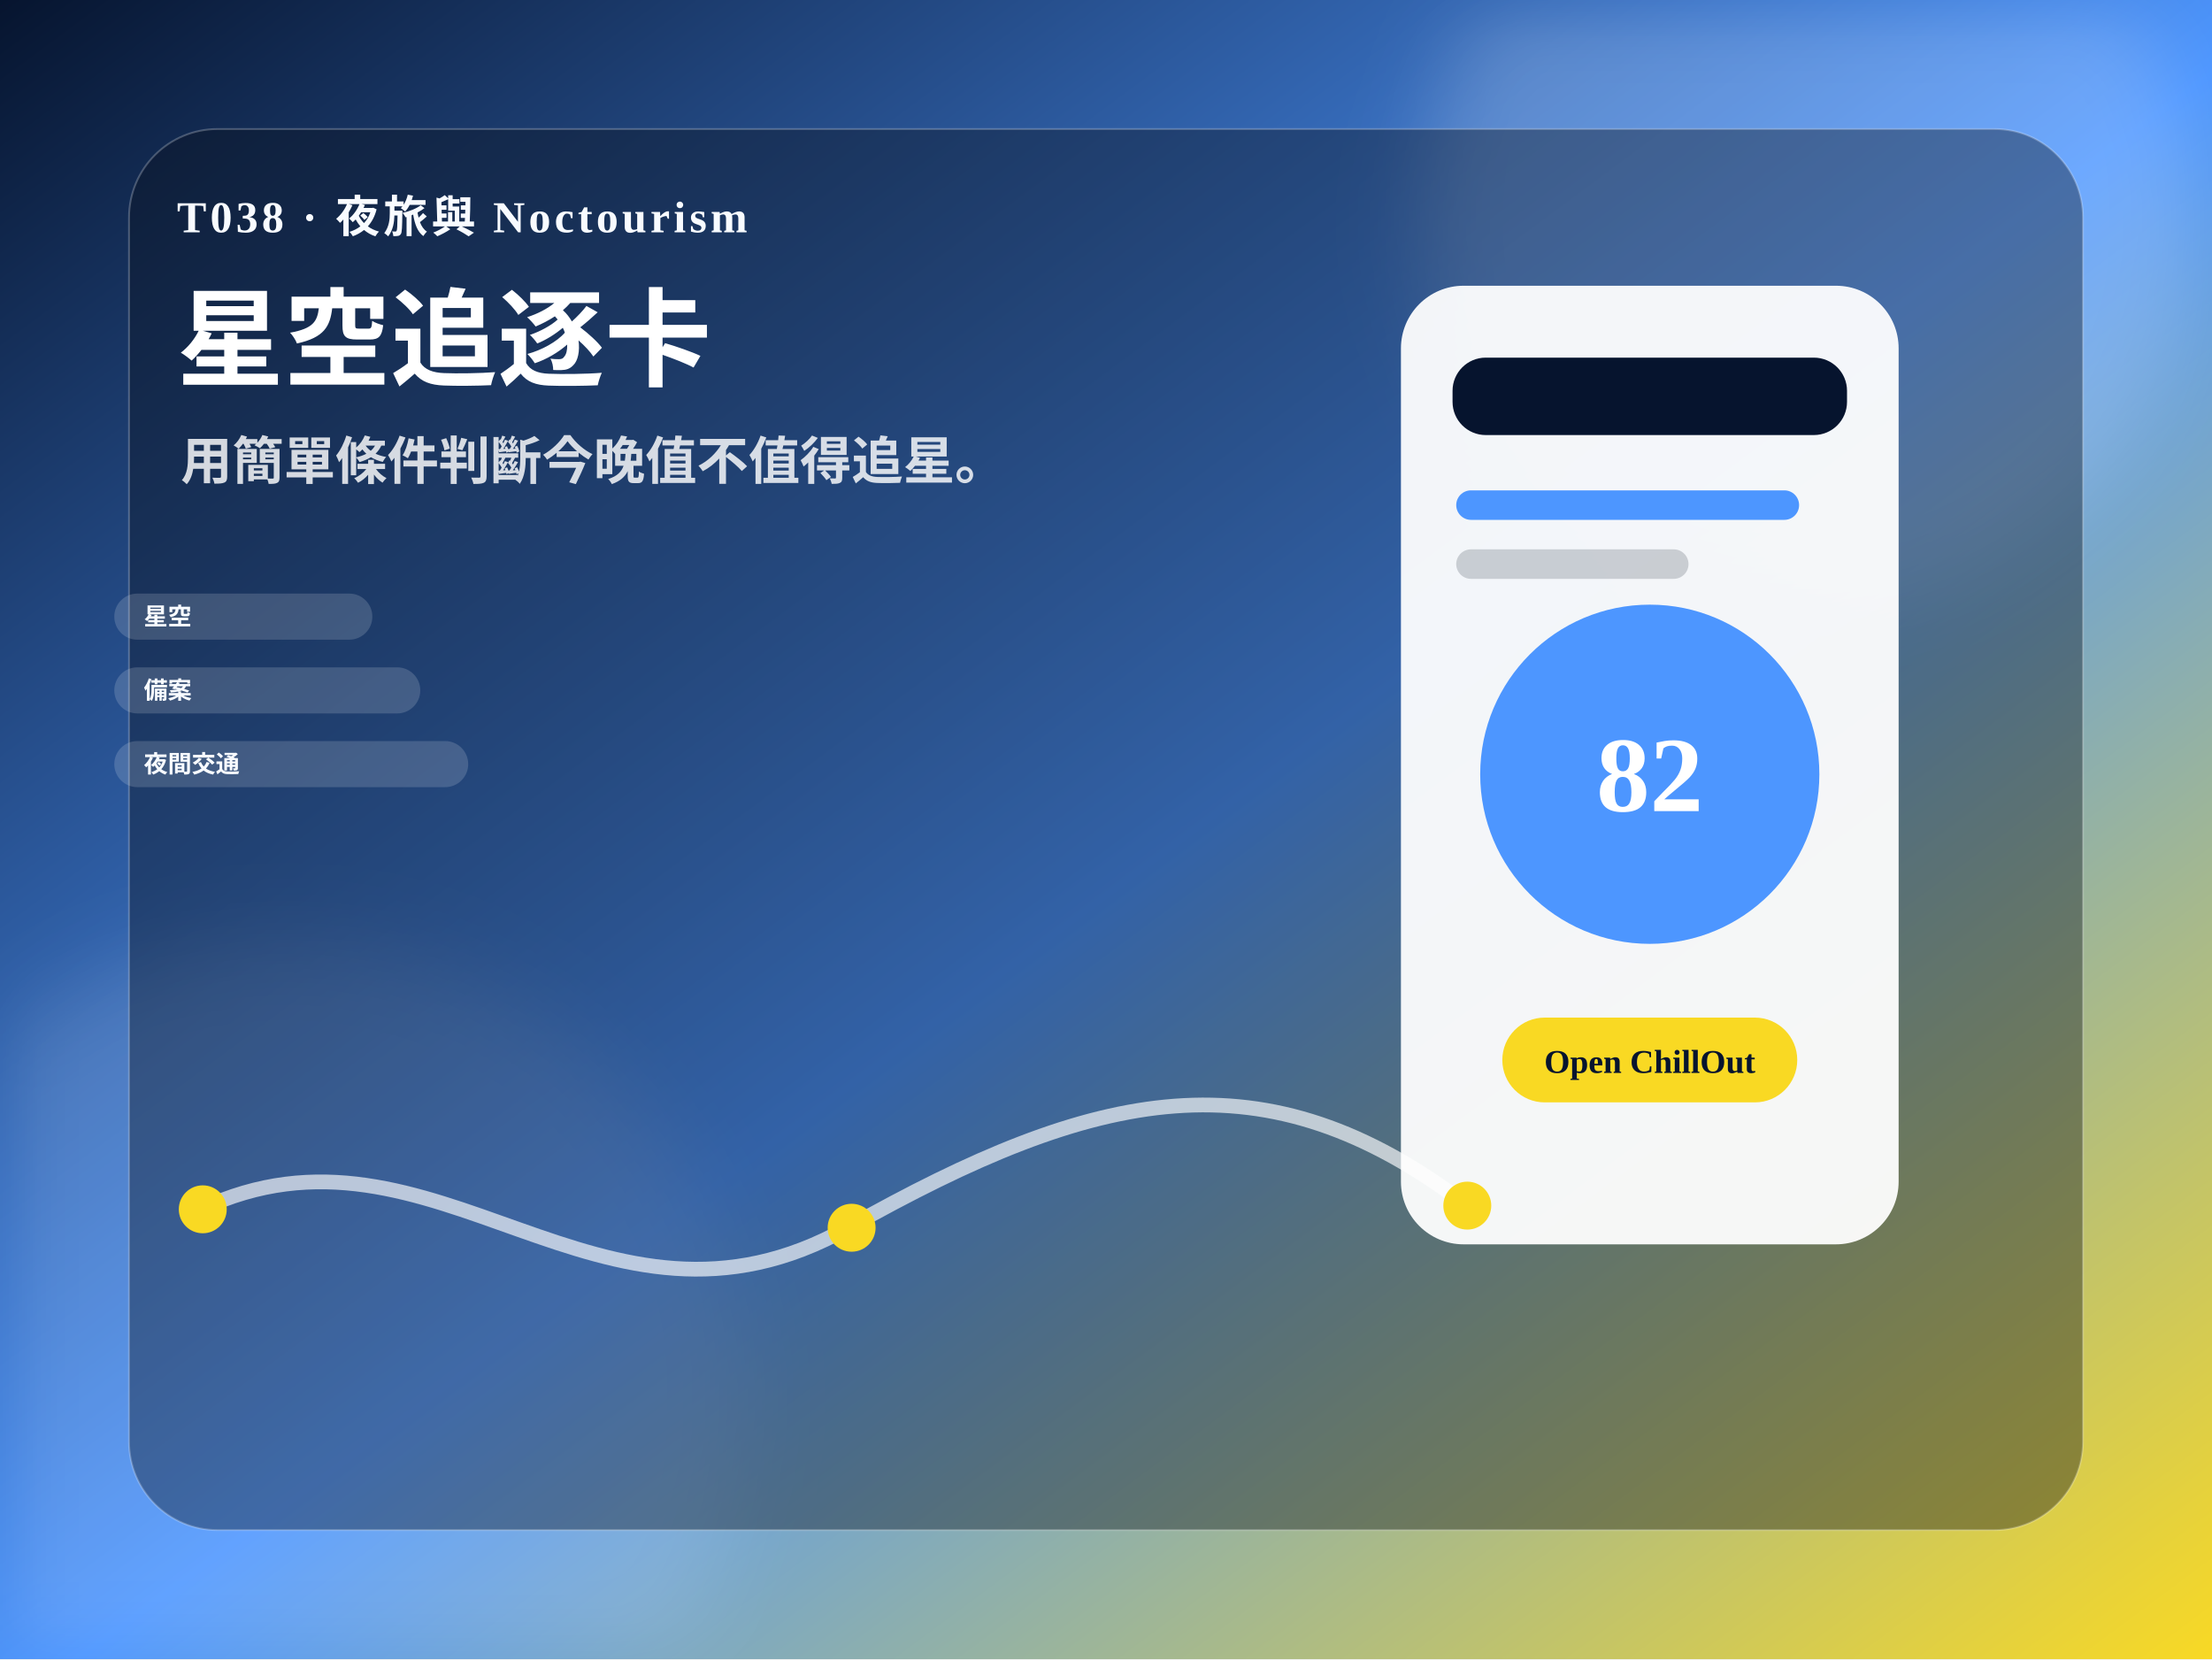
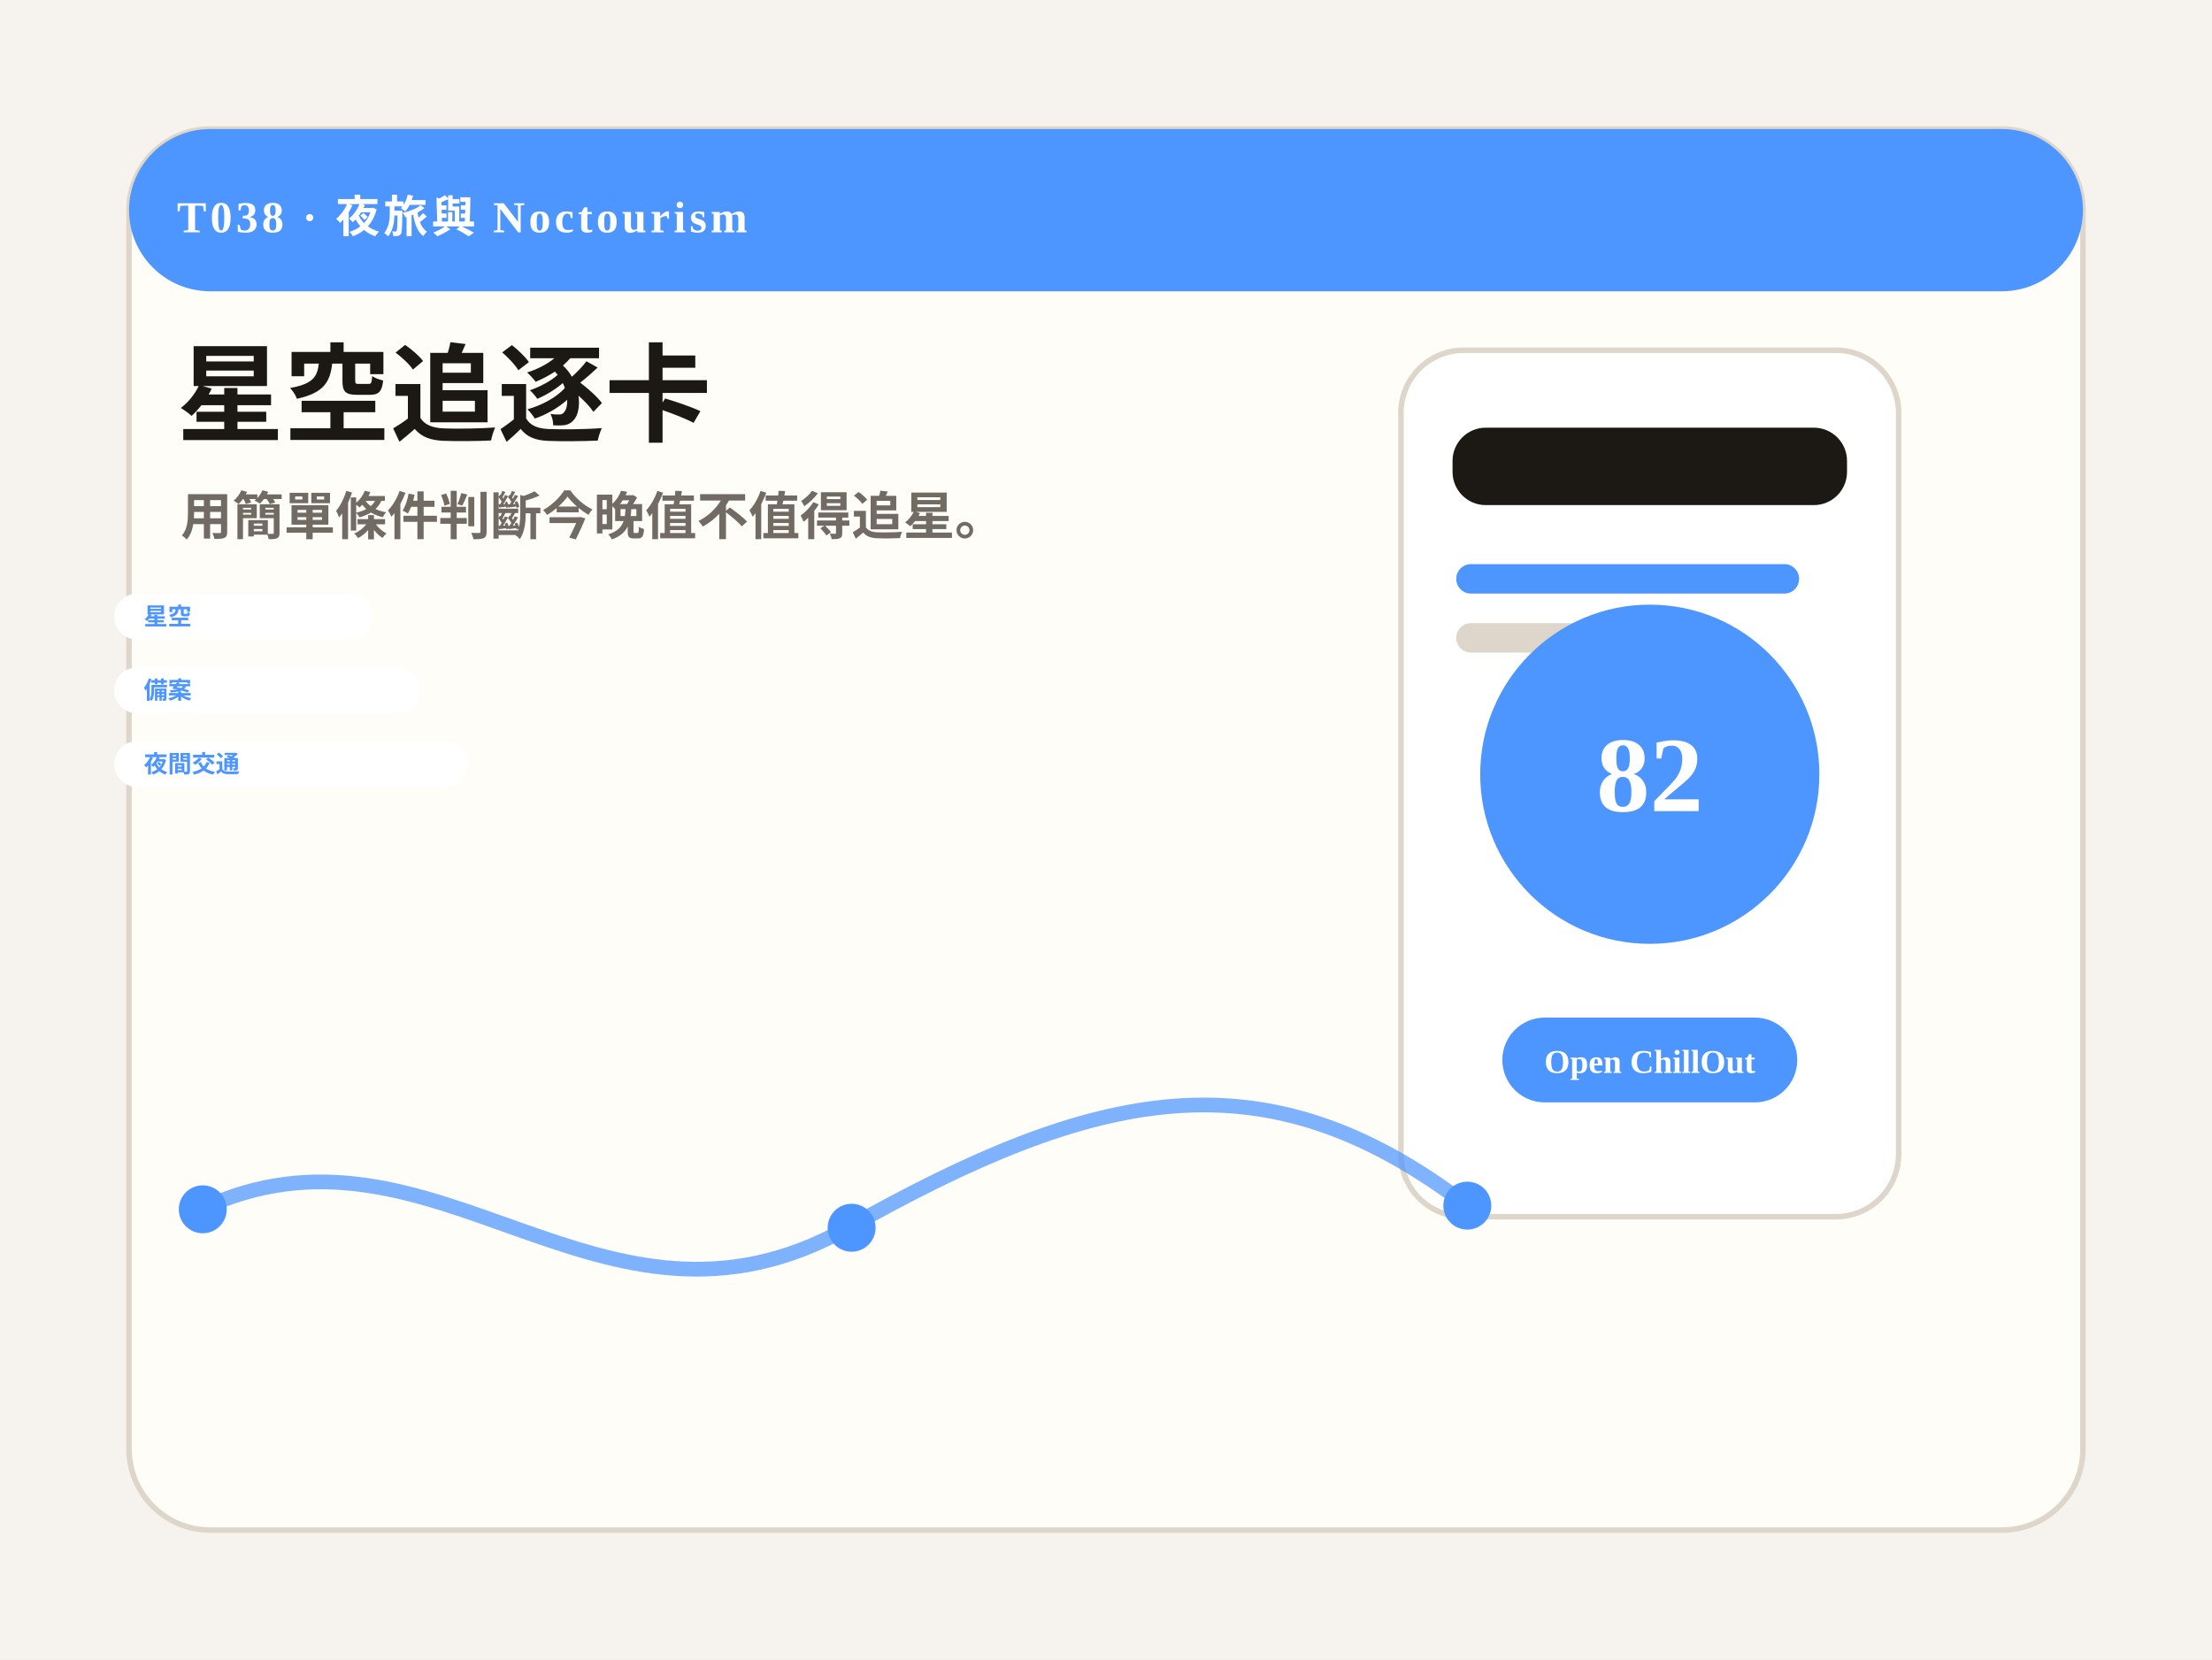
<svg xmlns="http://www.w3.org/2000/svg" width="1200" height="900" viewBox="0 0 1200 900" role="img" aria-label="星空追逐卡">
-   <defs>
-     <linearGradient id="bg" x1="0" y1="0" x2="1" y2="1">
-       <stop offset="0" stop-color="#06142E" />
-       <stop offset=".52" stop-color="#4D96FF" />
-       <stop offset="1" stop-color="#F9D923" />
-     </linearGradient>
-     <filter id="soft" x="-20%" y="-20%" width="140%" height="140%">
-       <feGaussianBlur stdDeviation="22" />
-     </filter>
-   </defs>
-   <rect width="1200" height="900" fill="url(#bg)" />
-   <circle cx="980" cy="120" r="210" fill="rgba(255,255,255,.18)" filter="url(#soft)" />
-   <circle cx="155" cy="760" r="250" fill="rgba(255,255,255,.12)" filter="url(#soft)" />
-   <rect x="70" y="70" width="1060" height="760" rx="48" fill="rgba(8,14,24,.38)" stroke="rgba(255,255,255,.24)" />
-   <text x="96" y="126" font-size="24" fill="#F8FBFF" font-weight="800" letter-spacing="2">T038 · 夜旅與 Noctourism</text>
-   <text x="96" y="205" font-size="58" fill="#FFFFFF" font-weight="900">星空追逐卡</text>
-   <text x="98" y="260" font-size="28" fill="rgba(255,255,255,.82)" font-weight="700">用簡單條件判斷今晚值不值得追星。</text>
-   <rect x="760" y="155" width="270" height="520" rx="34" fill="rgba(255,255,255,.94)" />
-   <rect x="788" y="194" width="214" height="42" rx="18" fill="#06142E" />
-   <rect x="790" y="266" width="186" height="16" rx="8" fill="#4D96FF" />
-   <rect x="790" y="298" width="126" height="16" rx="8" fill="rgba(9,20,34,.18)" />
+   <rect width="1200" height="900" fill="#F6F3EE" />
+   <rect x="70" y="70" width="1060" height="760" rx="44" fill="#FFFDF8" stroke="#DED6CA" stroke-width="3" />
+   <rect x="70" y="70" width="1060" height="88" rx="44" fill="#4D96FF" />
+   <text x="96" y="126" font-size="24" fill="#FFFFFF" font-weight="850" letter-spacing="2">T038 · 夜旅與 Noctourism</text>
+   <text x="96" y="235" font-size="58" fill="#1C1915" font-weight="900">星空追逐卡</text>
+   <text x="98" y="290" font-size="28" fill="#716B63" font-weight="700">用簡單條件判斷今晚值不值得追星。</text>
+   <rect x="760" y="190" width="270" height="470" rx="34" fill="#FFFFFF" stroke="#DED6CA" stroke-width="3" />
+   <rect x="788" y="232" width="214" height="42" rx="18" fill="#1C1915" />
+   <rect x="790" y="306" width="186" height="16" rx="8" fill="#4D96FF" />
+   <rect x="790" y="338" width="126" height="16" rx="8" fill="#DED6CA" />
  <circle cx="895" cy="420" r="92" fill="#4D96FF" />
  <text x="895" y="440" font-size="58" text-anchor="middle" fill="#FFFFFF" font-weight="900">82</text>
-   <rect x="815" y="552" width="160" height="46" rx="23" fill="#F9D923" />
-   <text x="895" y="582" font-size="18" text-anchor="middle" fill="#06142E" font-weight="900">Open ChillOut</text>
-   <rect x="62" y="322" width="140" height="25" rx="12.5" fill="rgba(255,255,255,.16)" />
-   <text x="78" y="339" font-size="13" fill="#F8FBFF" font-weight="700">星空</text>
-   <rect x="62" y="362" width="166" height="25" rx="12.5" fill="rgba(255,255,255,.16)" />
-   <text x="78" y="379" font-size="13" fill="#F8FBFF" font-weight="700">備案</text>
-   <rect x="62" y="402" width="192" height="25" rx="12.5" fill="rgba(255,255,255,.16)" />
-   <text x="78" y="419" font-size="13" fill="#F8FBFF" font-weight="700">夜間交通</text>
-   <path d="M109 656 C236 596 325 742 460 666 S686 570 796 654" fill="none" stroke="rgba(255,255,255,.65)" stroke-width="8" stroke-linecap="round" />
-   <circle cx="110" cy="656" r="13" fill="#F9D923" />
-   <circle cx="462" cy="666" r="13" fill="#F9D923" />
-   <circle cx="796" cy="654" r="13" fill="#F9D923" />
+   <rect x="815" y="552" width="160" height="46" rx="23" fill="#4D96FF" />
+   <text x="895" y="582" font-size="18" text-anchor="middle" fill="#FFFFFF" font-weight="900">Open ChillOut</text>
+   <rect x="62" y="322" width="140" height="25" rx="12.5" fill="#FFFFFF" />
+   <text x="78" y="339" font-size="13" fill="#4D96FF" font-weight="800">星空</text>
+   <rect x="62" y="362" width="166" height="25" rx="12.5" fill="#FFFFFF" />
+   <text x="78" y="379" font-size="13" fill="#4D96FF" font-weight="800">備案</text>
+   <rect x="62" y="402" width="192" height="25" rx="12.5" fill="#FFFFFF" />
+   <text x="78" y="419" font-size="13" fill="#4D96FF" font-weight="800">夜間交通</text>
+   <path d="M109 656 C236 596 325 742 460 666 S686 570 796 654" fill="none" stroke="#4D96FF" stroke-width="8" stroke-linecap="round" opacity=".72" />
+   <circle cx="110" cy="656" r="13" fill="#4D96FF" />
+   <circle cx="462" cy="666" r="13" fill="#4D96FF" />
+   <circle cx="796" cy="654" r="13" fill="#4D96FF" />
</svg>
